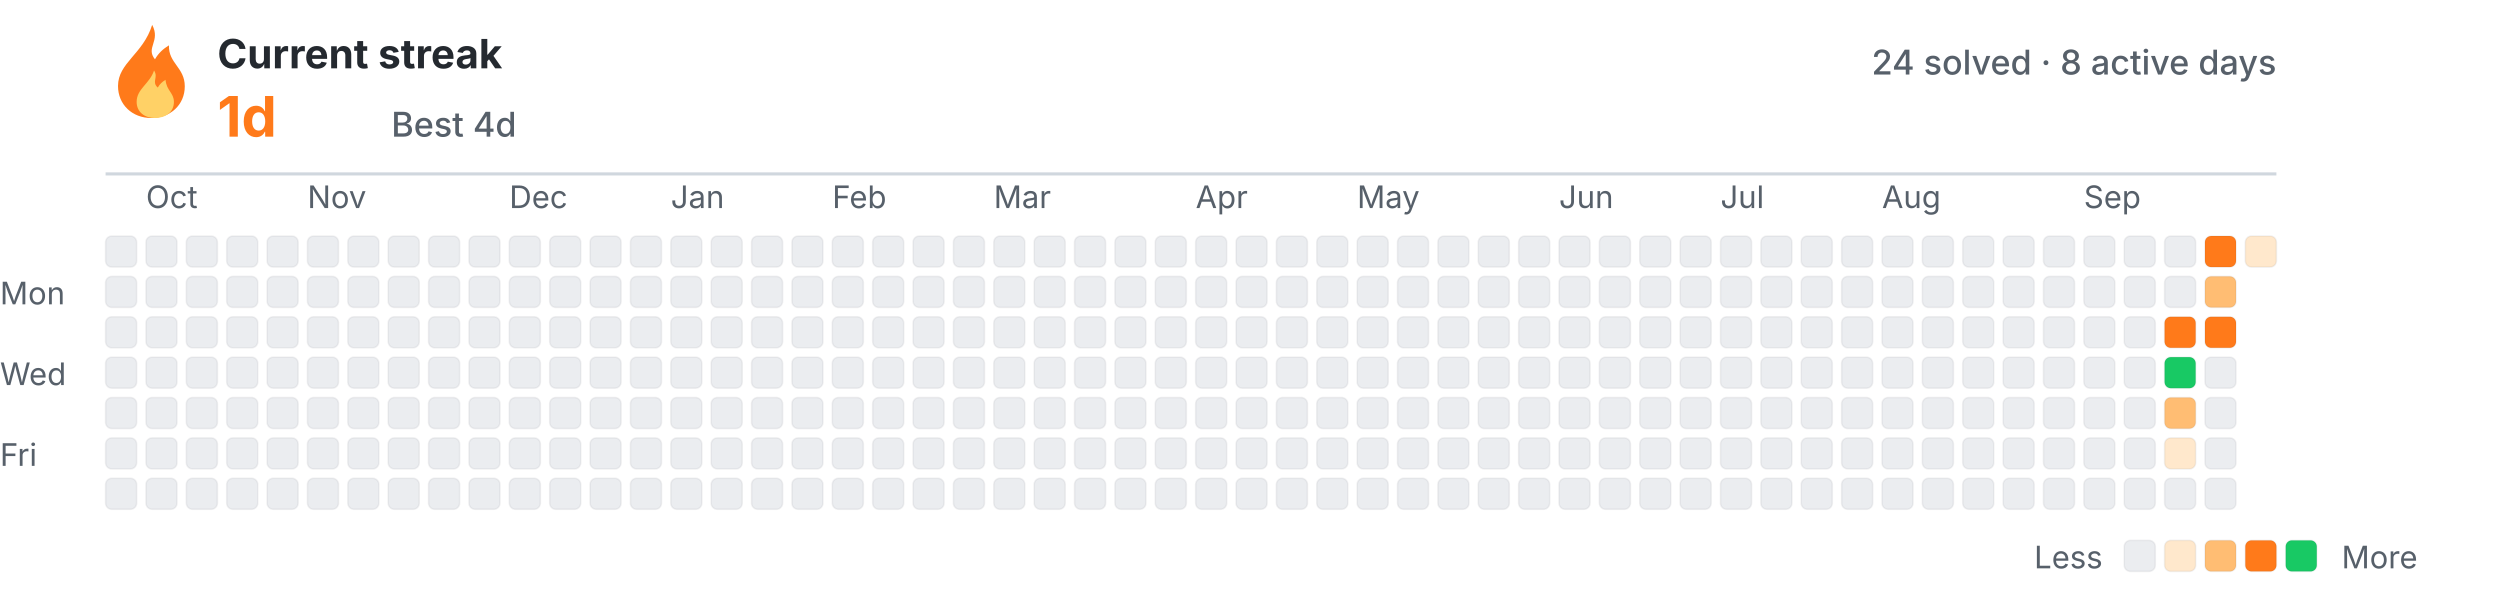
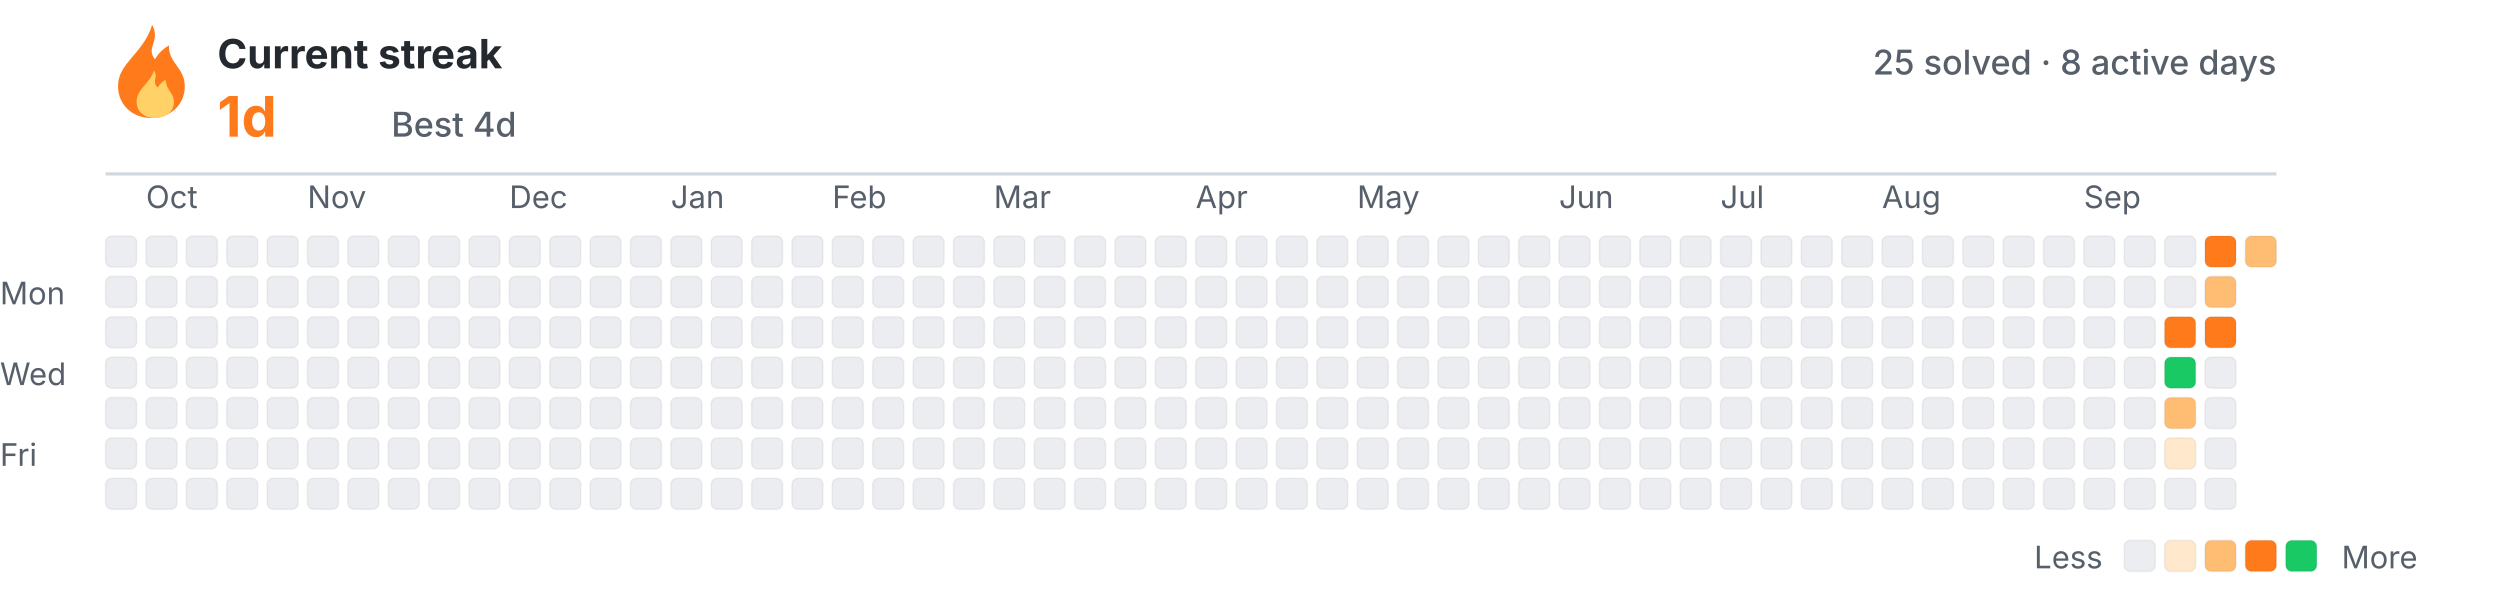
<svg xmlns="http://www.w3.org/2000/svg" width="805" height="198" viewBox="0 0 805 198" role="img" aria-labelledby="title desc">
  <style>
:root{color-scheme:light dark}
.label{font:10px -apple-system,BlinkMacSystemFont,"Segoe UI",sans-serif;fill:#57606a}
.metric{font:650 13px -apple-system,BlinkMacSystemFont,"Segoe UI",sans-serif;fill:#24292f}
.metric-strong{font:750 18px -apple-system,BlinkMacSystemFont,"Segoe UI",sans-serif;fill:#ff7a1a}
.metric-muted{font:550 11px -apple-system,BlinkMacSystemFont,"Segoe UI",sans-serif;fill:#57606a}
.flame{fill:#ff7a1a}
.spark{fill:#ffd166}
.rule{stroke:#d0d7de;stroke-width:1}
.cell{shape-rendering:geometricPrecision;stroke:rgba(27,31,36,.06);stroke-width:.5}
.level-0{fill:#ebedf0}.level-1{fill:#ffe8cc}.level-2{fill:#ffbd73}.level-3{fill:#ff7a1a}.level-4{fill:#18c964}
@media (prefers-color-scheme:dark){.label,.metric-muted{fill:#8b949e}.metric{fill:#f0f6fc}.rule{stroke:#30363d}.cell{stroke:rgba(240,246,252,.06)}.level-0{fill:#161b22}.level-1{fill:#3a2414}.level-2{fill:#7a3d12}.level-3{fill:#ff7a1a}.level-4{fill:#2fd46f}}
</style>
  <g transform="translate(34,8)">
    <path class="flame" d="M15 0c2.8 5.3-2.2 7.3.9 11.1 1.1-2 2.7-3.4 4.5-4.5-.2 5.8 5.1 7.1 5.1 13.2 0 6-4.7 10.2-10.8 10.2S4 25.7 4 19.7C4 12.2 12.1 9.4 15 0Z" />
    <path class="spark" d="M15.6 14.7c1.5 2.3-.9 3.6 1.2 5.5.6-1.1 1.5-1.9 2.5-2.5.3 3.5 2.7 4.2 2.7 7.1 0 3.4-2.8 5.2-6.1 5.2s-5.9-1.9-5.9-5.2c0-4.2 4.2-5.8 5.6-10.1Z" />
    <text x="36" y="14" class="metric">Current streak</text>
    <text x="36" y="36" class="metric-strong">1d</text>
    <text x="92" y="36" class="metric-muted">Best 4d</text>
  </g>
-   <text x="733" y="24" class="metric-muted" text-anchor="end">24 solved · 8 active days</text>
+   <text x="733" y="24" class="metric-muted" text-anchor="end">25 solved · 8 active days</text>
  <line x1="34" y1="56" x2="733" y2="56" class="rule" />
  <text x="47" y="67" class="label">Oct</text>
  <text x="99" y="67" class="label">Nov</text>
  <text x="164" y="67" class="label">Dec</text>
  <text x="216" y="67" class="label">Jan</text>
  <text x="268" y="67" class="label">Feb</text>
  <text x="320" y="67" class="label">Mar</text>
  <text x="385" y="67" class="label">Apr</text>
  <text x="437" y="67" class="label">May</text>
  <text x="502" y="67" class="label">Jun</text>
  <text x="554" y="67" class="label">Jul</text>
  <text x="606" y="67" class="label">Aug</text>
  <text x="671" y="67" class="label">Sep</text>
  <text x="0" y="98" class="label">Mon</text>
  <text x="0" y="124" class="label">Wed</text>
  <text x="0" y="150" class="label">Fri</text>
  <rect x="34" y="76" width="10" height="10" rx="2" class="cell level-0" />
  <rect x="34" y="89" width="10" height="10" rx="2" class="cell level-0" />
  <rect x="34" y="102" width="10" height="10" rx="2" class="cell level-0" />
  <rect x="34" y="115" width="10" height="10" rx="2" class="cell level-0" />
  <rect x="34" y="128" width="10" height="10" rx="2" class="cell level-0" />
  <rect x="34" y="141" width="10" height="10" rx="2" class="cell level-0" />
  <rect x="34" y="154" width="10" height="10" rx="2" class="cell level-0" />
  <rect x="47" y="76" width="10" height="10" rx="2" class="cell level-0" />
  <rect x="47" y="89" width="10" height="10" rx="2" class="cell level-0" />
  <rect x="47" y="102" width="10" height="10" rx="2" class="cell level-0" />
  <rect x="47" y="115" width="10" height="10" rx="2" class="cell level-0" />
  <rect x="47" y="128" width="10" height="10" rx="2" class="cell level-0" />
  <rect x="47" y="141" width="10" height="10" rx="2" class="cell level-0" />
  <rect x="47" y="154" width="10" height="10" rx="2" class="cell level-0" />
  <rect x="60" y="76" width="10" height="10" rx="2" class="cell level-0" />
  <rect x="60" y="89" width="10" height="10" rx="2" class="cell level-0" />
  <rect x="60" y="102" width="10" height="10" rx="2" class="cell level-0" />
  <rect x="60" y="115" width="10" height="10" rx="2" class="cell level-0" />
  <rect x="60" y="128" width="10" height="10" rx="2" class="cell level-0" />
  <rect x="60" y="141" width="10" height="10" rx="2" class="cell level-0" />
  <rect x="60" y="154" width="10" height="10" rx="2" class="cell level-0" />
  <rect x="73" y="76" width="10" height="10" rx="2" class="cell level-0" />
  <rect x="73" y="89" width="10" height="10" rx="2" class="cell level-0" />
  <rect x="73" y="102" width="10" height="10" rx="2" class="cell level-0" />
  <rect x="73" y="115" width="10" height="10" rx="2" class="cell level-0" />
  <rect x="73" y="128" width="10" height="10" rx="2" class="cell level-0" />
  <rect x="73" y="141" width="10" height="10" rx="2" class="cell level-0" />
  <rect x="73" y="154" width="10" height="10" rx="2" class="cell level-0" />
  <rect x="86" y="76" width="10" height="10" rx="2" class="cell level-0" />
  <rect x="86" y="89" width="10" height="10" rx="2" class="cell level-0" />
  <rect x="86" y="102" width="10" height="10" rx="2" class="cell level-0" />
  <rect x="86" y="115" width="10" height="10" rx="2" class="cell level-0" />
  <rect x="86" y="128" width="10" height="10" rx="2" class="cell level-0" />
  <rect x="86" y="141" width="10" height="10" rx="2" class="cell level-0" />
  <rect x="86" y="154" width="10" height="10" rx="2" class="cell level-0" />
  <rect x="99" y="76" width="10" height="10" rx="2" class="cell level-0" />
  <rect x="99" y="89" width="10" height="10" rx="2" class="cell level-0" />
  <rect x="99" y="102" width="10" height="10" rx="2" class="cell level-0" />
  <rect x="99" y="115" width="10" height="10" rx="2" class="cell level-0" />
  <rect x="99" y="128" width="10" height="10" rx="2" class="cell level-0" />
  <rect x="99" y="141" width="10" height="10" rx="2" class="cell level-0" />
  <rect x="99" y="154" width="10" height="10" rx="2" class="cell level-0" />
  <rect x="112" y="76" width="10" height="10" rx="2" class="cell level-0" />
  <rect x="112" y="89" width="10" height="10" rx="2" class="cell level-0" />
  <rect x="112" y="102" width="10" height="10" rx="2" class="cell level-0" />
  <rect x="112" y="115" width="10" height="10" rx="2" class="cell level-0" />
  <rect x="112" y="128" width="10" height="10" rx="2" class="cell level-0" />
  <rect x="112" y="141" width="10" height="10" rx="2" class="cell level-0" />
  <rect x="112" y="154" width="10" height="10" rx="2" class="cell level-0" />
  <rect x="125" y="76" width="10" height="10" rx="2" class="cell level-0" />
  <rect x="125" y="89" width="10" height="10" rx="2" class="cell level-0" />
  <rect x="125" y="102" width="10" height="10" rx="2" class="cell level-0" />
  <rect x="125" y="115" width="10" height="10" rx="2" class="cell level-0" />
  <rect x="125" y="128" width="10" height="10" rx="2" class="cell level-0" />
  <rect x="125" y="141" width="10" height="10" rx="2" class="cell level-0" />
  <rect x="125" y="154" width="10" height="10" rx="2" class="cell level-0" />
  <rect x="138" y="76" width="10" height="10" rx="2" class="cell level-0" />
  <rect x="138" y="89" width="10" height="10" rx="2" class="cell level-0" />
  <rect x="138" y="102" width="10" height="10" rx="2" class="cell level-0" />
  <rect x="138" y="115" width="10" height="10" rx="2" class="cell level-0" />
  <rect x="138" y="128" width="10" height="10" rx="2" class="cell level-0" />
  <rect x="138" y="141" width="10" height="10" rx="2" class="cell level-0" />
  <rect x="138" y="154" width="10" height="10" rx="2" class="cell level-0" />
  <rect x="151" y="76" width="10" height="10" rx="2" class="cell level-0" />
  <rect x="151" y="89" width="10" height="10" rx="2" class="cell level-0" />
  <rect x="151" y="102" width="10" height="10" rx="2" class="cell level-0" />
  <rect x="151" y="115" width="10" height="10" rx="2" class="cell level-0" />
  <rect x="151" y="128" width="10" height="10" rx="2" class="cell level-0" />
  <rect x="151" y="141" width="10" height="10" rx="2" class="cell level-0" />
  <rect x="151" y="154" width="10" height="10" rx="2" class="cell level-0" />
  <rect x="164" y="76" width="10" height="10" rx="2" class="cell level-0" />
  <rect x="164" y="89" width="10" height="10" rx="2" class="cell level-0" />
  <rect x="164" y="102" width="10" height="10" rx="2" class="cell level-0" />
  <rect x="164" y="115" width="10" height="10" rx="2" class="cell level-0" />
  <rect x="164" y="128" width="10" height="10" rx="2" class="cell level-0" />
  <rect x="164" y="141" width="10" height="10" rx="2" class="cell level-0" />
  <rect x="164" y="154" width="10" height="10" rx="2" class="cell level-0" />
  <rect x="177" y="76" width="10" height="10" rx="2" class="cell level-0" />
  <rect x="177" y="89" width="10" height="10" rx="2" class="cell level-0" />
  <rect x="177" y="102" width="10" height="10" rx="2" class="cell level-0" />
  <rect x="177" y="115" width="10" height="10" rx="2" class="cell level-0" />
  <rect x="177" y="128" width="10" height="10" rx="2" class="cell level-0" />
  <rect x="177" y="141" width="10" height="10" rx="2" class="cell level-0" />
  <rect x="177" y="154" width="10" height="10" rx="2" class="cell level-0" />
  <rect x="190" y="76" width="10" height="10" rx="2" class="cell level-0" />
  <rect x="190" y="89" width="10" height="10" rx="2" class="cell level-0" />
  <rect x="190" y="102" width="10" height="10" rx="2" class="cell level-0" />
  <rect x="190" y="115" width="10" height="10" rx="2" class="cell level-0" />
  <rect x="190" y="128" width="10" height="10" rx="2" class="cell level-0" />
  <rect x="190" y="141" width="10" height="10" rx="2" class="cell level-0" />
  <rect x="190" y="154" width="10" height="10" rx="2" class="cell level-0" />
  <rect x="203" y="76" width="10" height="10" rx="2" class="cell level-0" />
  <rect x="203" y="89" width="10" height="10" rx="2" class="cell level-0" />
  <rect x="203" y="102" width="10" height="10" rx="2" class="cell level-0" />
  <rect x="203" y="115" width="10" height="10" rx="2" class="cell level-0" />
  <rect x="203" y="128" width="10" height="10" rx="2" class="cell level-0" />
  <rect x="203" y="141" width="10" height="10" rx="2" class="cell level-0" />
  <rect x="203" y="154" width="10" height="10" rx="2" class="cell level-0" />
  <rect x="216" y="76" width="10" height="10" rx="2" class="cell level-0" />
  <rect x="216" y="89" width="10" height="10" rx="2" class="cell level-0" />
  <rect x="216" y="102" width="10" height="10" rx="2" class="cell level-0" />
  <rect x="216" y="115" width="10" height="10" rx="2" class="cell level-0" />
  <rect x="216" y="128" width="10" height="10" rx="2" class="cell level-0" />
  <rect x="216" y="141" width="10" height="10" rx="2" class="cell level-0" />
  <rect x="216" y="154" width="10" height="10" rx="2" class="cell level-0" />
  <rect x="229" y="76" width="10" height="10" rx="2" class="cell level-0" />
  <rect x="229" y="89" width="10" height="10" rx="2" class="cell level-0" />
  <rect x="229" y="102" width="10" height="10" rx="2" class="cell level-0" />
  <rect x="229" y="115" width="10" height="10" rx="2" class="cell level-0" />
  <rect x="229" y="128" width="10" height="10" rx="2" class="cell level-0" />
  <rect x="229" y="141" width="10" height="10" rx="2" class="cell level-0" />
  <rect x="229" y="154" width="10" height="10" rx="2" class="cell level-0" />
  <rect x="242" y="76" width="10" height="10" rx="2" class="cell level-0" />
  <rect x="242" y="89" width="10" height="10" rx="2" class="cell level-0" />
  <rect x="242" y="102" width="10" height="10" rx="2" class="cell level-0" />
  <rect x="242" y="115" width="10" height="10" rx="2" class="cell level-0" />
  <rect x="242" y="128" width="10" height="10" rx="2" class="cell level-0" />
  <rect x="242" y="141" width="10" height="10" rx="2" class="cell level-0" />
  <rect x="242" y="154" width="10" height="10" rx="2" class="cell level-0" />
  <rect x="255" y="76" width="10" height="10" rx="2" class="cell level-0" />
  <rect x="255" y="89" width="10" height="10" rx="2" class="cell level-0" />
  <rect x="255" y="102" width="10" height="10" rx="2" class="cell level-0" />
  <rect x="255" y="115" width="10" height="10" rx="2" class="cell level-0" />
  <rect x="255" y="128" width="10" height="10" rx="2" class="cell level-0" />
  <rect x="255" y="141" width="10" height="10" rx="2" class="cell level-0" />
  <rect x="255" y="154" width="10" height="10" rx="2" class="cell level-0" />
  <rect x="268" y="76" width="10" height="10" rx="2" class="cell level-0" />
  <rect x="268" y="89" width="10" height="10" rx="2" class="cell level-0" />
  <rect x="268" y="102" width="10" height="10" rx="2" class="cell level-0" />
  <rect x="268" y="115" width="10" height="10" rx="2" class="cell level-0" />
  <rect x="268" y="128" width="10" height="10" rx="2" class="cell level-0" />
  <rect x="268" y="141" width="10" height="10" rx="2" class="cell level-0" />
  <rect x="268" y="154" width="10" height="10" rx="2" class="cell level-0" />
  <rect x="281" y="76" width="10" height="10" rx="2" class="cell level-0" />
  <rect x="281" y="89" width="10" height="10" rx="2" class="cell level-0" />
  <rect x="281" y="102" width="10" height="10" rx="2" class="cell level-0" />
  <rect x="281" y="115" width="10" height="10" rx="2" class="cell level-0" />
  <rect x="281" y="128" width="10" height="10" rx="2" class="cell level-0" />
  <rect x="281" y="141" width="10" height="10" rx="2" class="cell level-0" />
  <rect x="281" y="154" width="10" height="10" rx="2" class="cell level-0" />
  <rect x="294" y="76" width="10" height="10" rx="2" class="cell level-0" />
  <rect x="294" y="89" width="10" height="10" rx="2" class="cell level-0" />
  <rect x="294" y="102" width="10" height="10" rx="2" class="cell level-0" />
  <rect x="294" y="115" width="10" height="10" rx="2" class="cell level-0" />
  <rect x="294" y="128" width="10" height="10" rx="2" class="cell level-0" />
  <rect x="294" y="141" width="10" height="10" rx="2" class="cell level-0" />
  <rect x="294" y="154" width="10" height="10" rx="2" class="cell level-0" />
  <rect x="307" y="76" width="10" height="10" rx="2" class="cell level-0" />
  <rect x="307" y="89" width="10" height="10" rx="2" class="cell level-0" />
  <rect x="307" y="102" width="10" height="10" rx="2" class="cell level-0" />
  <rect x="307" y="115" width="10" height="10" rx="2" class="cell level-0" />
  <rect x="307" y="128" width="10" height="10" rx="2" class="cell level-0" />
  <rect x="307" y="141" width="10" height="10" rx="2" class="cell level-0" />
  <rect x="307" y="154" width="10" height="10" rx="2" class="cell level-0" />
  <rect x="320" y="76" width="10" height="10" rx="2" class="cell level-0" />
  <rect x="320" y="89" width="10" height="10" rx="2" class="cell level-0" />
  <rect x="320" y="102" width="10" height="10" rx="2" class="cell level-0" />
  <rect x="320" y="115" width="10" height="10" rx="2" class="cell level-0" />
  <rect x="320" y="128" width="10" height="10" rx="2" class="cell level-0" />
  <rect x="320" y="141" width="10" height="10" rx="2" class="cell level-0" />
  <rect x="320" y="154" width="10" height="10" rx="2" class="cell level-0" />
  <rect x="333" y="76" width="10" height="10" rx="2" class="cell level-0" />
  <rect x="333" y="89" width="10" height="10" rx="2" class="cell level-0" />
  <rect x="333" y="102" width="10" height="10" rx="2" class="cell level-0" />
  <rect x="333" y="115" width="10" height="10" rx="2" class="cell level-0" />
  <rect x="333" y="128" width="10" height="10" rx="2" class="cell level-0" />
  <rect x="333" y="141" width="10" height="10" rx="2" class="cell level-0" />
  <rect x="333" y="154" width="10" height="10" rx="2" class="cell level-0" />
  <rect x="346" y="76" width="10" height="10" rx="2" class="cell level-0" />
  <rect x="346" y="89" width="10" height="10" rx="2" class="cell level-0" />
  <rect x="346" y="102" width="10" height="10" rx="2" class="cell level-0" />
  <rect x="346" y="115" width="10" height="10" rx="2" class="cell level-0" />
  <rect x="346" y="128" width="10" height="10" rx="2" class="cell level-0" />
  <rect x="346" y="141" width="10" height="10" rx="2" class="cell level-0" />
  <rect x="346" y="154" width="10" height="10" rx="2" class="cell level-0" />
  <rect x="359" y="76" width="10" height="10" rx="2" class="cell level-0" />
  <rect x="359" y="89" width="10" height="10" rx="2" class="cell level-0" />
  <rect x="359" y="102" width="10" height="10" rx="2" class="cell level-0" />
  <rect x="359" y="115" width="10" height="10" rx="2" class="cell level-0" />
  <rect x="359" y="128" width="10" height="10" rx="2" class="cell level-0" />
  <rect x="359" y="141" width="10" height="10" rx="2" class="cell level-0" />
  <rect x="359" y="154" width="10" height="10" rx="2" class="cell level-0" />
  <rect x="372" y="76" width="10" height="10" rx="2" class="cell level-0" />
  <rect x="372" y="89" width="10" height="10" rx="2" class="cell level-0" />
  <rect x="372" y="102" width="10" height="10" rx="2" class="cell level-0" />
  <rect x="372" y="115" width="10" height="10" rx="2" class="cell level-0" />
  <rect x="372" y="128" width="10" height="10" rx="2" class="cell level-0" />
  <rect x="372" y="141" width="10" height="10" rx="2" class="cell level-0" />
  <rect x="372" y="154" width="10" height="10" rx="2" class="cell level-0" />
  <rect x="385" y="76" width="10" height="10" rx="2" class="cell level-0" />
  <rect x="385" y="89" width="10" height="10" rx="2" class="cell level-0" />
  <rect x="385" y="102" width="10" height="10" rx="2" class="cell level-0" />
  <rect x="385" y="115" width="10" height="10" rx="2" class="cell level-0" />
  <rect x="385" y="128" width="10" height="10" rx="2" class="cell level-0" />
  <rect x="385" y="141" width="10" height="10" rx="2" class="cell level-0" />
  <rect x="385" y="154" width="10" height="10" rx="2" class="cell level-0" />
  <rect x="398" y="76" width="10" height="10" rx="2" class="cell level-0" />
  <rect x="398" y="89" width="10" height="10" rx="2" class="cell level-0" />
  <rect x="398" y="102" width="10" height="10" rx="2" class="cell level-0" />
  <rect x="398" y="115" width="10" height="10" rx="2" class="cell level-0" />
  <rect x="398" y="128" width="10" height="10" rx="2" class="cell level-0" />
  <rect x="398" y="141" width="10" height="10" rx="2" class="cell level-0" />
  <rect x="398" y="154" width="10" height="10" rx="2" class="cell level-0" />
  <rect x="411" y="76" width="10" height="10" rx="2" class="cell level-0" />
  <rect x="411" y="89" width="10" height="10" rx="2" class="cell level-0" />
  <rect x="411" y="102" width="10" height="10" rx="2" class="cell level-0" />
  <rect x="411" y="115" width="10" height="10" rx="2" class="cell level-0" />
  <rect x="411" y="128" width="10" height="10" rx="2" class="cell level-0" />
  <rect x="411" y="141" width="10" height="10" rx="2" class="cell level-0" />
  <rect x="411" y="154" width="10" height="10" rx="2" class="cell level-0" />
  <rect x="424" y="76" width="10" height="10" rx="2" class="cell level-0" />
  <rect x="424" y="89" width="10" height="10" rx="2" class="cell level-0" />
  <rect x="424" y="102" width="10" height="10" rx="2" class="cell level-0" />
  <rect x="424" y="115" width="10" height="10" rx="2" class="cell level-0" />
  <rect x="424" y="128" width="10" height="10" rx="2" class="cell level-0" />
  <rect x="424" y="141" width="10" height="10" rx="2" class="cell level-0" />
  <rect x="424" y="154" width="10" height="10" rx="2" class="cell level-0" />
  <rect x="437" y="76" width="10" height="10" rx="2" class="cell level-0" />
  <rect x="437" y="89" width="10" height="10" rx="2" class="cell level-0" />
  <rect x="437" y="102" width="10" height="10" rx="2" class="cell level-0" />
  <rect x="437" y="115" width="10" height="10" rx="2" class="cell level-0" />
  <rect x="437" y="128" width="10" height="10" rx="2" class="cell level-0" />
  <rect x="437" y="141" width="10" height="10" rx="2" class="cell level-0" />
  <rect x="437" y="154" width="10" height="10" rx="2" class="cell level-0" />
  <rect x="450" y="76" width="10" height="10" rx="2" class="cell level-0" />
  <rect x="450" y="89" width="10" height="10" rx="2" class="cell level-0" />
  <rect x="450" y="102" width="10" height="10" rx="2" class="cell level-0" />
  <rect x="450" y="115" width="10" height="10" rx="2" class="cell level-0" />
  <rect x="450" y="128" width="10" height="10" rx="2" class="cell level-0" />
  <rect x="450" y="141" width="10" height="10" rx="2" class="cell level-0" />
  <rect x="450" y="154" width="10" height="10" rx="2" class="cell level-0" />
  <rect x="463" y="76" width="10" height="10" rx="2" class="cell level-0" />
  <rect x="463" y="89" width="10" height="10" rx="2" class="cell level-0" />
  <rect x="463" y="102" width="10" height="10" rx="2" class="cell level-0" />
  <rect x="463" y="115" width="10" height="10" rx="2" class="cell level-0" />
  <rect x="463" y="128" width="10" height="10" rx="2" class="cell level-0" />
  <rect x="463" y="141" width="10" height="10" rx="2" class="cell level-0" />
  <rect x="463" y="154" width="10" height="10" rx="2" class="cell level-0" />
  <rect x="476" y="76" width="10" height="10" rx="2" class="cell level-0" />
  <rect x="476" y="89" width="10" height="10" rx="2" class="cell level-0" />
  <rect x="476" y="102" width="10" height="10" rx="2" class="cell level-0" />
  <rect x="476" y="115" width="10" height="10" rx="2" class="cell level-0" />
  <rect x="476" y="128" width="10" height="10" rx="2" class="cell level-0" />
  <rect x="476" y="141" width="10" height="10" rx="2" class="cell level-0" />
  <rect x="476" y="154" width="10" height="10" rx="2" class="cell level-0" />
  <rect x="489" y="76" width="10" height="10" rx="2" class="cell level-0" />
  <rect x="489" y="89" width="10" height="10" rx="2" class="cell level-0" />
  <rect x="489" y="102" width="10" height="10" rx="2" class="cell level-0" />
  <rect x="489" y="115" width="10" height="10" rx="2" class="cell level-0" />
  <rect x="489" y="128" width="10" height="10" rx="2" class="cell level-0" />
  <rect x="489" y="141" width="10" height="10" rx="2" class="cell level-0" />
  <rect x="489" y="154" width="10" height="10" rx="2" class="cell level-0" />
  <rect x="502" y="76" width="10" height="10" rx="2" class="cell level-0" />
  <rect x="502" y="89" width="10" height="10" rx="2" class="cell level-0" />
  <rect x="502" y="102" width="10" height="10" rx="2" class="cell level-0" />
  <rect x="502" y="115" width="10" height="10" rx="2" class="cell level-0" />
  <rect x="502" y="128" width="10" height="10" rx="2" class="cell level-0" />
  <rect x="502" y="141" width="10" height="10" rx="2" class="cell level-0" />
  <rect x="502" y="154" width="10" height="10" rx="2" class="cell level-0" />
  <rect x="515" y="76" width="10" height="10" rx="2" class="cell level-0" />
  <rect x="515" y="89" width="10" height="10" rx="2" class="cell level-0" />
  <rect x="515" y="102" width="10" height="10" rx="2" class="cell level-0" />
  <rect x="515" y="115" width="10" height="10" rx="2" class="cell level-0" />
  <rect x="515" y="128" width="10" height="10" rx="2" class="cell level-0" />
  <rect x="515" y="141" width="10" height="10" rx="2" class="cell level-0" />
  <rect x="515" y="154" width="10" height="10" rx="2" class="cell level-0" />
  <rect x="528" y="76" width="10" height="10" rx="2" class="cell level-0" />
  <rect x="528" y="89" width="10" height="10" rx="2" class="cell level-0" />
  <rect x="528" y="102" width="10" height="10" rx="2" class="cell level-0" />
  <rect x="528" y="115" width="10" height="10" rx="2" class="cell level-0" />
  <rect x="528" y="128" width="10" height="10" rx="2" class="cell level-0" />
  <rect x="528" y="141" width="10" height="10" rx="2" class="cell level-0" />
  <rect x="528" y="154" width="10" height="10" rx="2" class="cell level-0" />
  <rect x="541" y="76" width="10" height="10" rx="2" class="cell level-0" />
  <rect x="541" y="89" width="10" height="10" rx="2" class="cell level-0" />
  <rect x="541" y="102" width="10" height="10" rx="2" class="cell level-0" />
  <rect x="541" y="115" width="10" height="10" rx="2" class="cell level-0" />
  <rect x="541" y="128" width="10" height="10" rx="2" class="cell level-0" />
  <rect x="541" y="141" width="10" height="10" rx="2" class="cell level-0" />
  <rect x="541" y="154" width="10" height="10" rx="2" class="cell level-0" />
  <rect x="554" y="76" width="10" height="10" rx="2" class="cell level-0" />
  <rect x="554" y="89" width="10" height="10" rx="2" class="cell level-0" />
  <rect x="554" y="102" width="10" height="10" rx="2" class="cell level-0" />
  <rect x="554" y="115" width="10" height="10" rx="2" class="cell level-0" />
  <rect x="554" y="128" width="10" height="10" rx="2" class="cell level-0" />
  <rect x="554" y="141" width="10" height="10" rx="2" class="cell level-0" />
  <rect x="554" y="154" width="10" height="10" rx="2" class="cell level-0" />
  <rect x="567" y="76" width="10" height="10" rx="2" class="cell level-0" />
  <rect x="567" y="89" width="10" height="10" rx="2" class="cell level-0" />
  <rect x="567" y="102" width="10" height="10" rx="2" class="cell level-0" />
  <rect x="567" y="115" width="10" height="10" rx="2" class="cell level-0" />
  <rect x="567" y="128" width="10" height="10" rx="2" class="cell level-0" />
  <rect x="567" y="141" width="10" height="10" rx="2" class="cell level-0" />
  <rect x="567" y="154" width="10" height="10" rx="2" class="cell level-0" />
  <rect x="580" y="76" width="10" height="10" rx="2" class="cell level-0" />
  <rect x="580" y="89" width="10" height="10" rx="2" class="cell level-0" />
  <rect x="580" y="102" width="10" height="10" rx="2" class="cell level-0" />
  <rect x="580" y="115" width="10" height="10" rx="2" class="cell level-0" />
  <rect x="580" y="128" width="10" height="10" rx="2" class="cell level-0" />
  <rect x="580" y="141" width="10" height="10" rx="2" class="cell level-0" />
  <rect x="580" y="154" width="10" height="10" rx="2" class="cell level-0" />
  <rect x="593" y="76" width="10" height="10" rx="2" class="cell level-0" />
  <rect x="593" y="89" width="10" height="10" rx="2" class="cell level-0" />
  <rect x="593" y="102" width="10" height="10" rx="2" class="cell level-0" />
  <rect x="593" y="115" width="10" height="10" rx="2" class="cell level-0" />
  <rect x="593" y="128" width="10" height="10" rx="2" class="cell level-0" />
  <rect x="593" y="141" width="10" height="10" rx="2" class="cell level-0" />
  <rect x="593" y="154" width="10" height="10" rx="2" class="cell level-0" />
  <rect x="606" y="76" width="10" height="10" rx="2" class="cell level-0" />
  <rect x="606" y="89" width="10" height="10" rx="2" class="cell level-0" />
  <rect x="606" y="102" width="10" height="10" rx="2" class="cell level-0" />
  <rect x="606" y="115" width="10" height="10" rx="2" class="cell level-0" />
  <rect x="606" y="128" width="10" height="10" rx="2" class="cell level-0" />
  <rect x="606" y="141" width="10" height="10" rx="2" class="cell level-0" />
  <rect x="606" y="154" width="10" height="10" rx="2" class="cell level-0" />
  <rect x="619" y="76" width="10" height="10" rx="2" class="cell level-0" />
  <rect x="619" y="89" width="10" height="10" rx="2" class="cell level-0" />
  <rect x="619" y="102" width="10" height="10" rx="2" class="cell level-0" />
  <rect x="619" y="115" width="10" height="10" rx="2" class="cell level-0" />
  <rect x="619" y="128" width="10" height="10" rx="2" class="cell level-0" />
  <rect x="619" y="141" width="10" height="10" rx="2" class="cell level-0" />
  <rect x="619" y="154" width="10" height="10" rx="2" class="cell level-0" />
  <rect x="632" y="76" width="10" height="10" rx="2" class="cell level-0" />
  <rect x="632" y="89" width="10" height="10" rx="2" class="cell level-0" />
  <rect x="632" y="102" width="10" height="10" rx="2" class="cell level-0" />
  <rect x="632" y="115" width="10" height="10" rx="2" class="cell level-0" />
  <rect x="632" y="128" width="10" height="10" rx="2" class="cell level-0" />
  <rect x="632" y="141" width="10" height="10" rx="2" class="cell level-0" />
  <rect x="632" y="154" width="10" height="10" rx="2" class="cell level-0" />
  <rect x="645" y="76" width="10" height="10" rx="2" class="cell level-0" />
  <rect x="645" y="89" width="10" height="10" rx="2" class="cell level-0" />
  <rect x="645" y="102" width="10" height="10" rx="2" class="cell level-0" />
  <rect x="645" y="115" width="10" height="10" rx="2" class="cell level-0" />
  <rect x="645" y="128" width="10" height="10" rx="2" class="cell level-0" />
  <rect x="645" y="141" width="10" height="10" rx="2" class="cell level-0" />
  <rect x="645" y="154" width="10" height="10" rx="2" class="cell level-0" />
  <rect x="658" y="76" width="10" height="10" rx="2" class="cell level-0" />
  <rect x="658" y="89" width="10" height="10" rx="2" class="cell level-0" />
  <rect x="658" y="102" width="10" height="10" rx="2" class="cell level-0" />
  <rect x="658" y="115" width="10" height="10" rx="2" class="cell level-0" />
  <rect x="658" y="128" width="10" height="10" rx="2" class="cell level-0" />
  <rect x="658" y="141" width="10" height="10" rx="2" class="cell level-0" />
  <rect x="658" y="154" width="10" height="10" rx="2" class="cell level-0" />
  <rect x="671" y="76" width="10" height="10" rx="2" class="cell level-0" />
  <rect x="671" y="89" width="10" height="10" rx="2" class="cell level-0" />
  <rect x="671" y="102" width="10" height="10" rx="2" class="cell level-0" />
  <rect x="671" y="115" width="10" height="10" rx="2" class="cell level-0" />
  <rect x="671" y="128" width="10" height="10" rx="2" class="cell level-0" />
  <rect x="671" y="141" width="10" height="10" rx="2" class="cell level-0" />
  <rect x="671" y="154" width="10" height="10" rx="2" class="cell level-0" />
  <rect x="684" y="76" width="10" height="10" rx="2" class="cell level-0" />
  <rect x="684" y="89" width="10" height="10" rx="2" class="cell level-0" />
  <rect x="684" y="102" width="10" height="10" rx="2" class="cell level-0" />
  <rect x="684" y="115" width="10" height="10" rx="2" class="cell level-0" />
  <rect x="684" y="128" width="10" height="10" rx="2" class="cell level-0" />
  <rect x="684" y="141" width="10" height="10" rx="2" class="cell level-0" />
  <rect x="684" y="154" width="10" height="10" rx="2" class="cell level-0" />
  <rect x="697" y="76" width="10" height="10" rx="2" class="cell level-0" />
  <rect x="697" y="89" width="10" height="10" rx="2" class="cell level-0" />
  <rect x="697" y="102" width="10" height="10" rx="2" class="cell level-3" />
  <rect x="697" y="115" width="10" height="10" rx="2" class="cell level-4" />
  <rect x="697" y="128" width="10" height="10" rx="2" class="cell level-2" />
  <rect x="697" y="141" width="10" height="10" rx="2" class="cell level-1" />
  <rect x="697" y="154" width="10" height="10" rx="2" class="cell level-0" />
  <rect x="710" y="76" width="10" height="10" rx="2" class="cell level-3" />
  <rect x="710" y="89" width="10" height="10" rx="2" class="cell level-2" />
  <rect x="710" y="102" width="10" height="10" rx="2" class="cell level-3" />
  <rect x="710" y="115" width="10" height="10" rx="2" class="cell level-0" />
  <rect x="710" y="128" width="10" height="10" rx="2" class="cell level-0" />
  <rect x="710" y="141" width="10" height="10" rx="2" class="cell level-0" />
  <rect x="710" y="154" width="10" height="10" rx="2" class="cell level-0" />
-   <rect x="723" y="76" width="10" height="10" rx="2" class="cell level-1" />
+   <rect x="723" y="76" width="10" height="10" rx="2" class="cell level-2" />
  <text x="655" y="183" class="label">Less</text>
  <rect x="684" y="174" width="10" height="10" rx="2" class="cell level-0" />
  <rect x="697" y="174" width="10" height="10" rx="2" class="cell level-1" />
  <rect x="710" y="174" width="10" height="10" rx="2" class="cell level-2" />
  <rect x="723" y="174" width="10" height="10" rx="2" class="cell level-3" />
  <rect x="736" y="174" width="10" height="10" rx="2" class="cell level-4" />
  <text x="754" y="183" class="label">More</text>
</svg>
